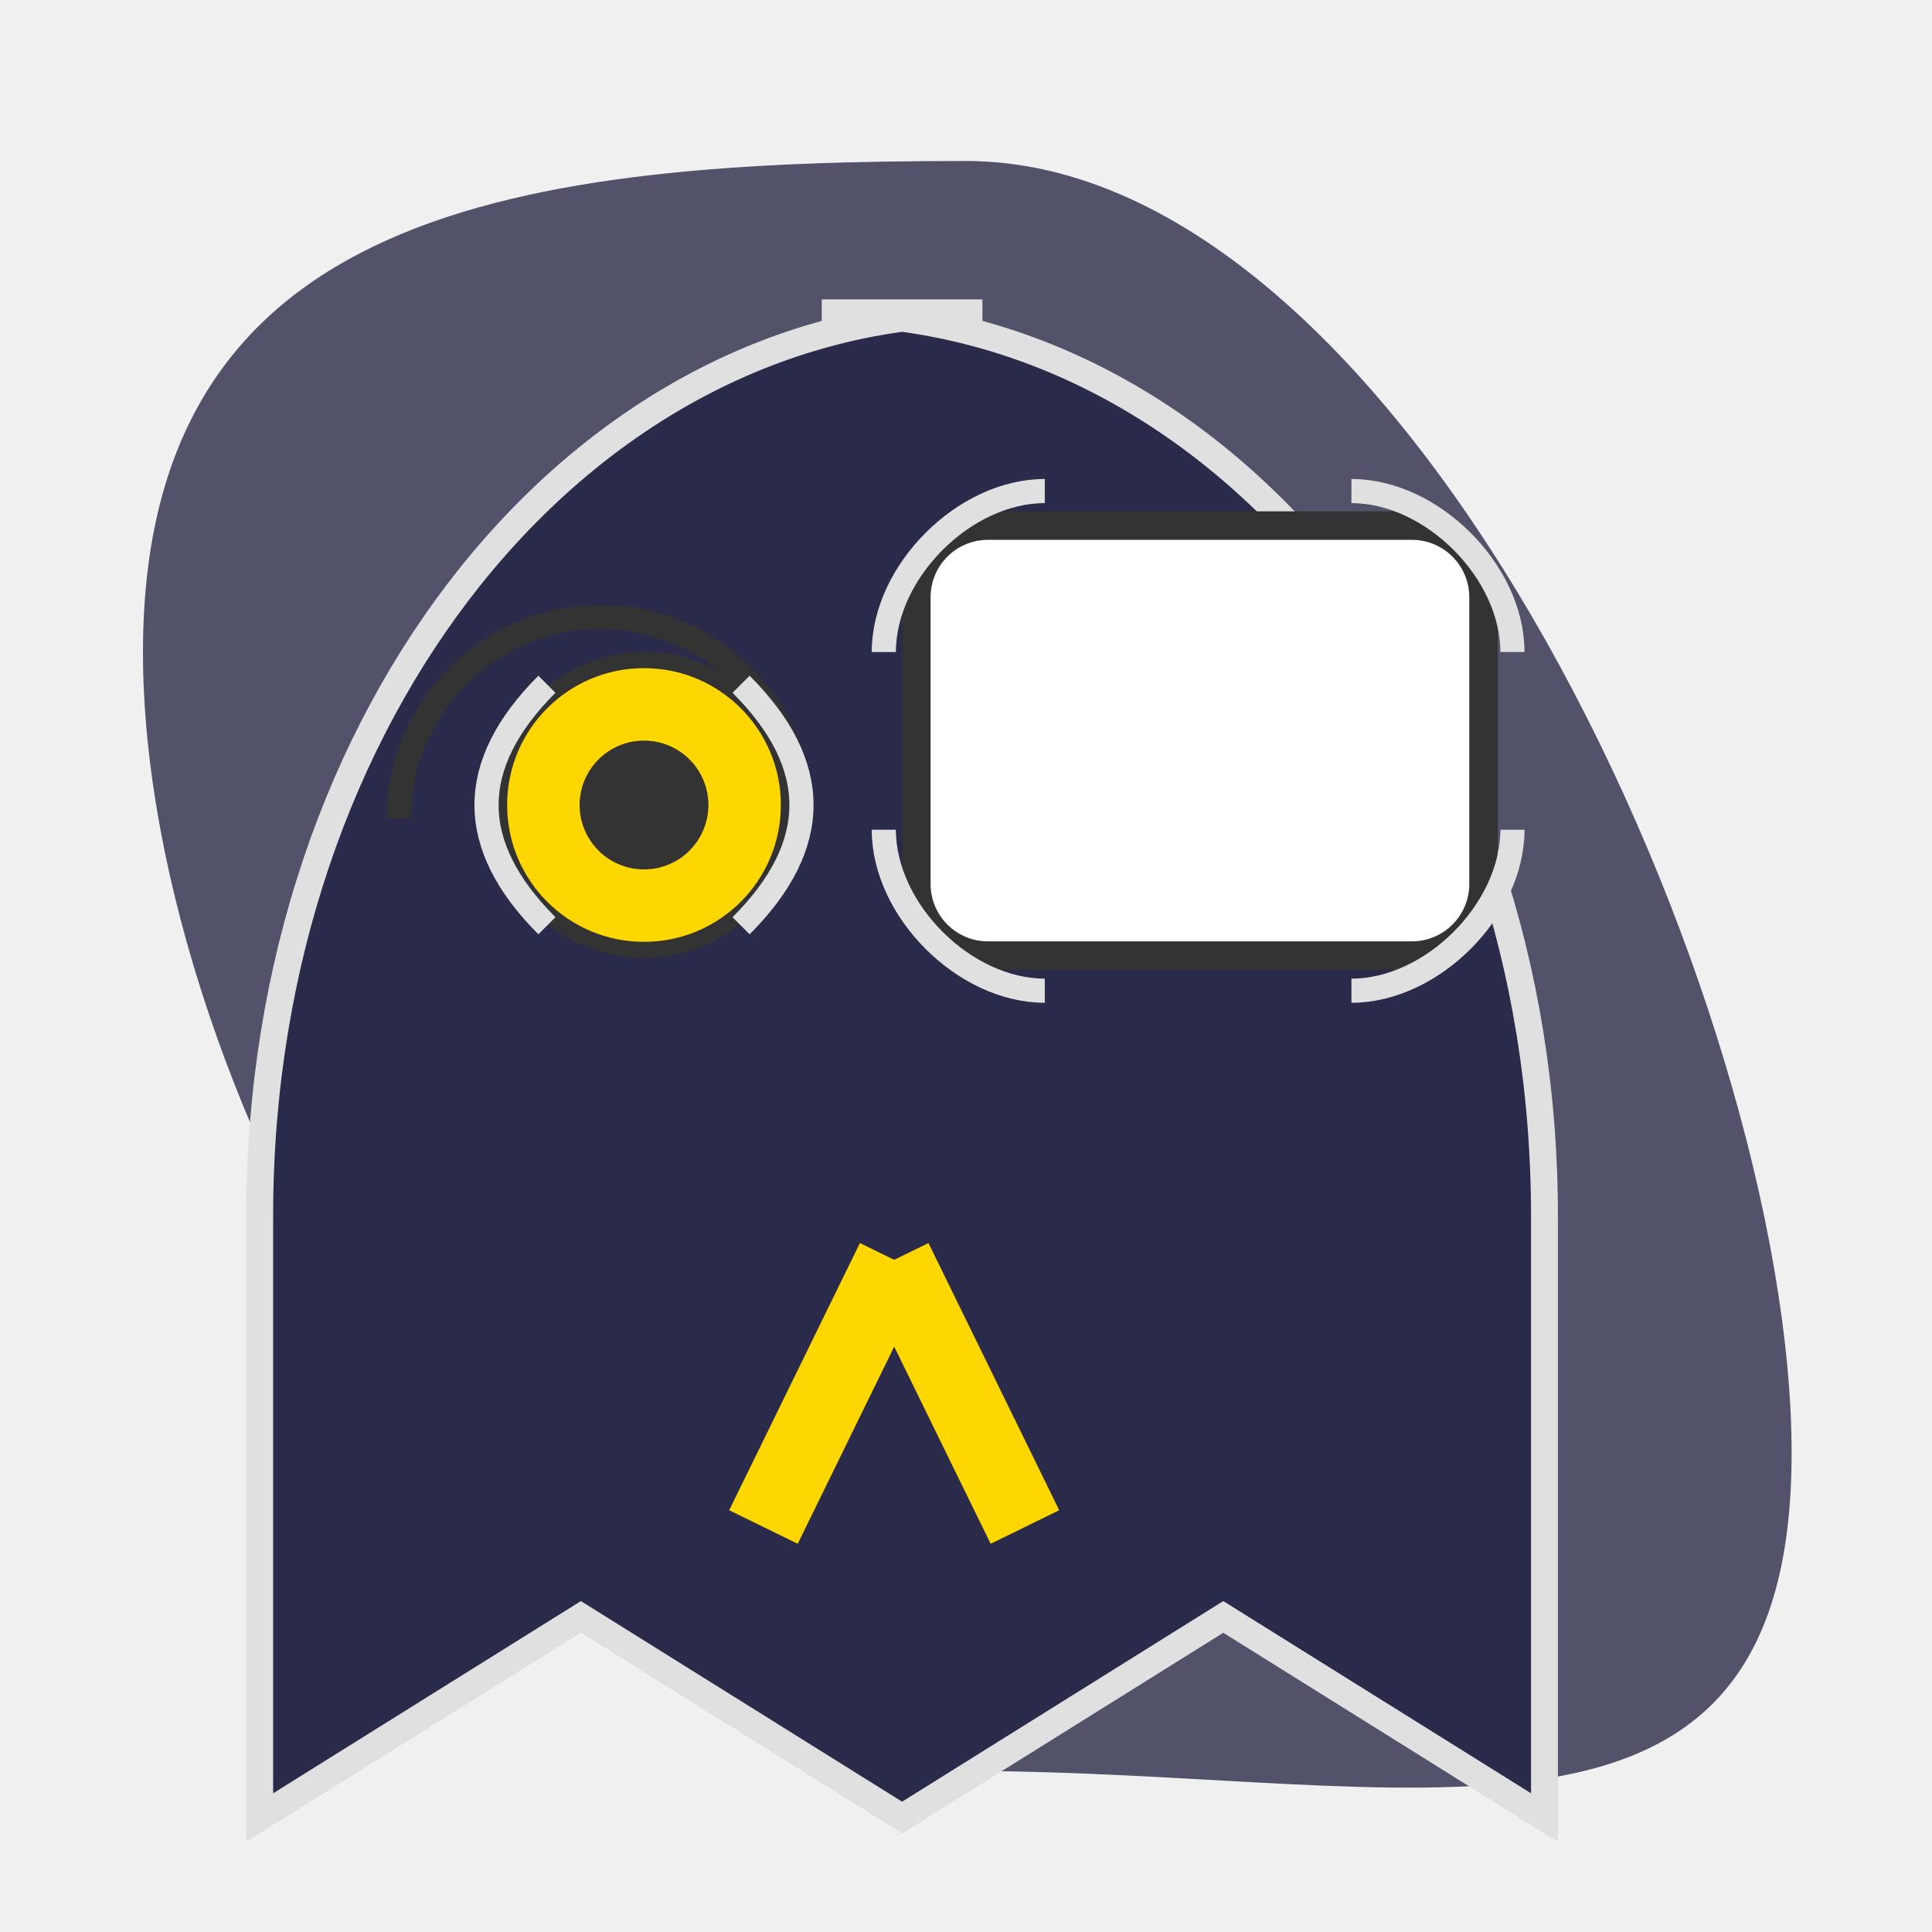
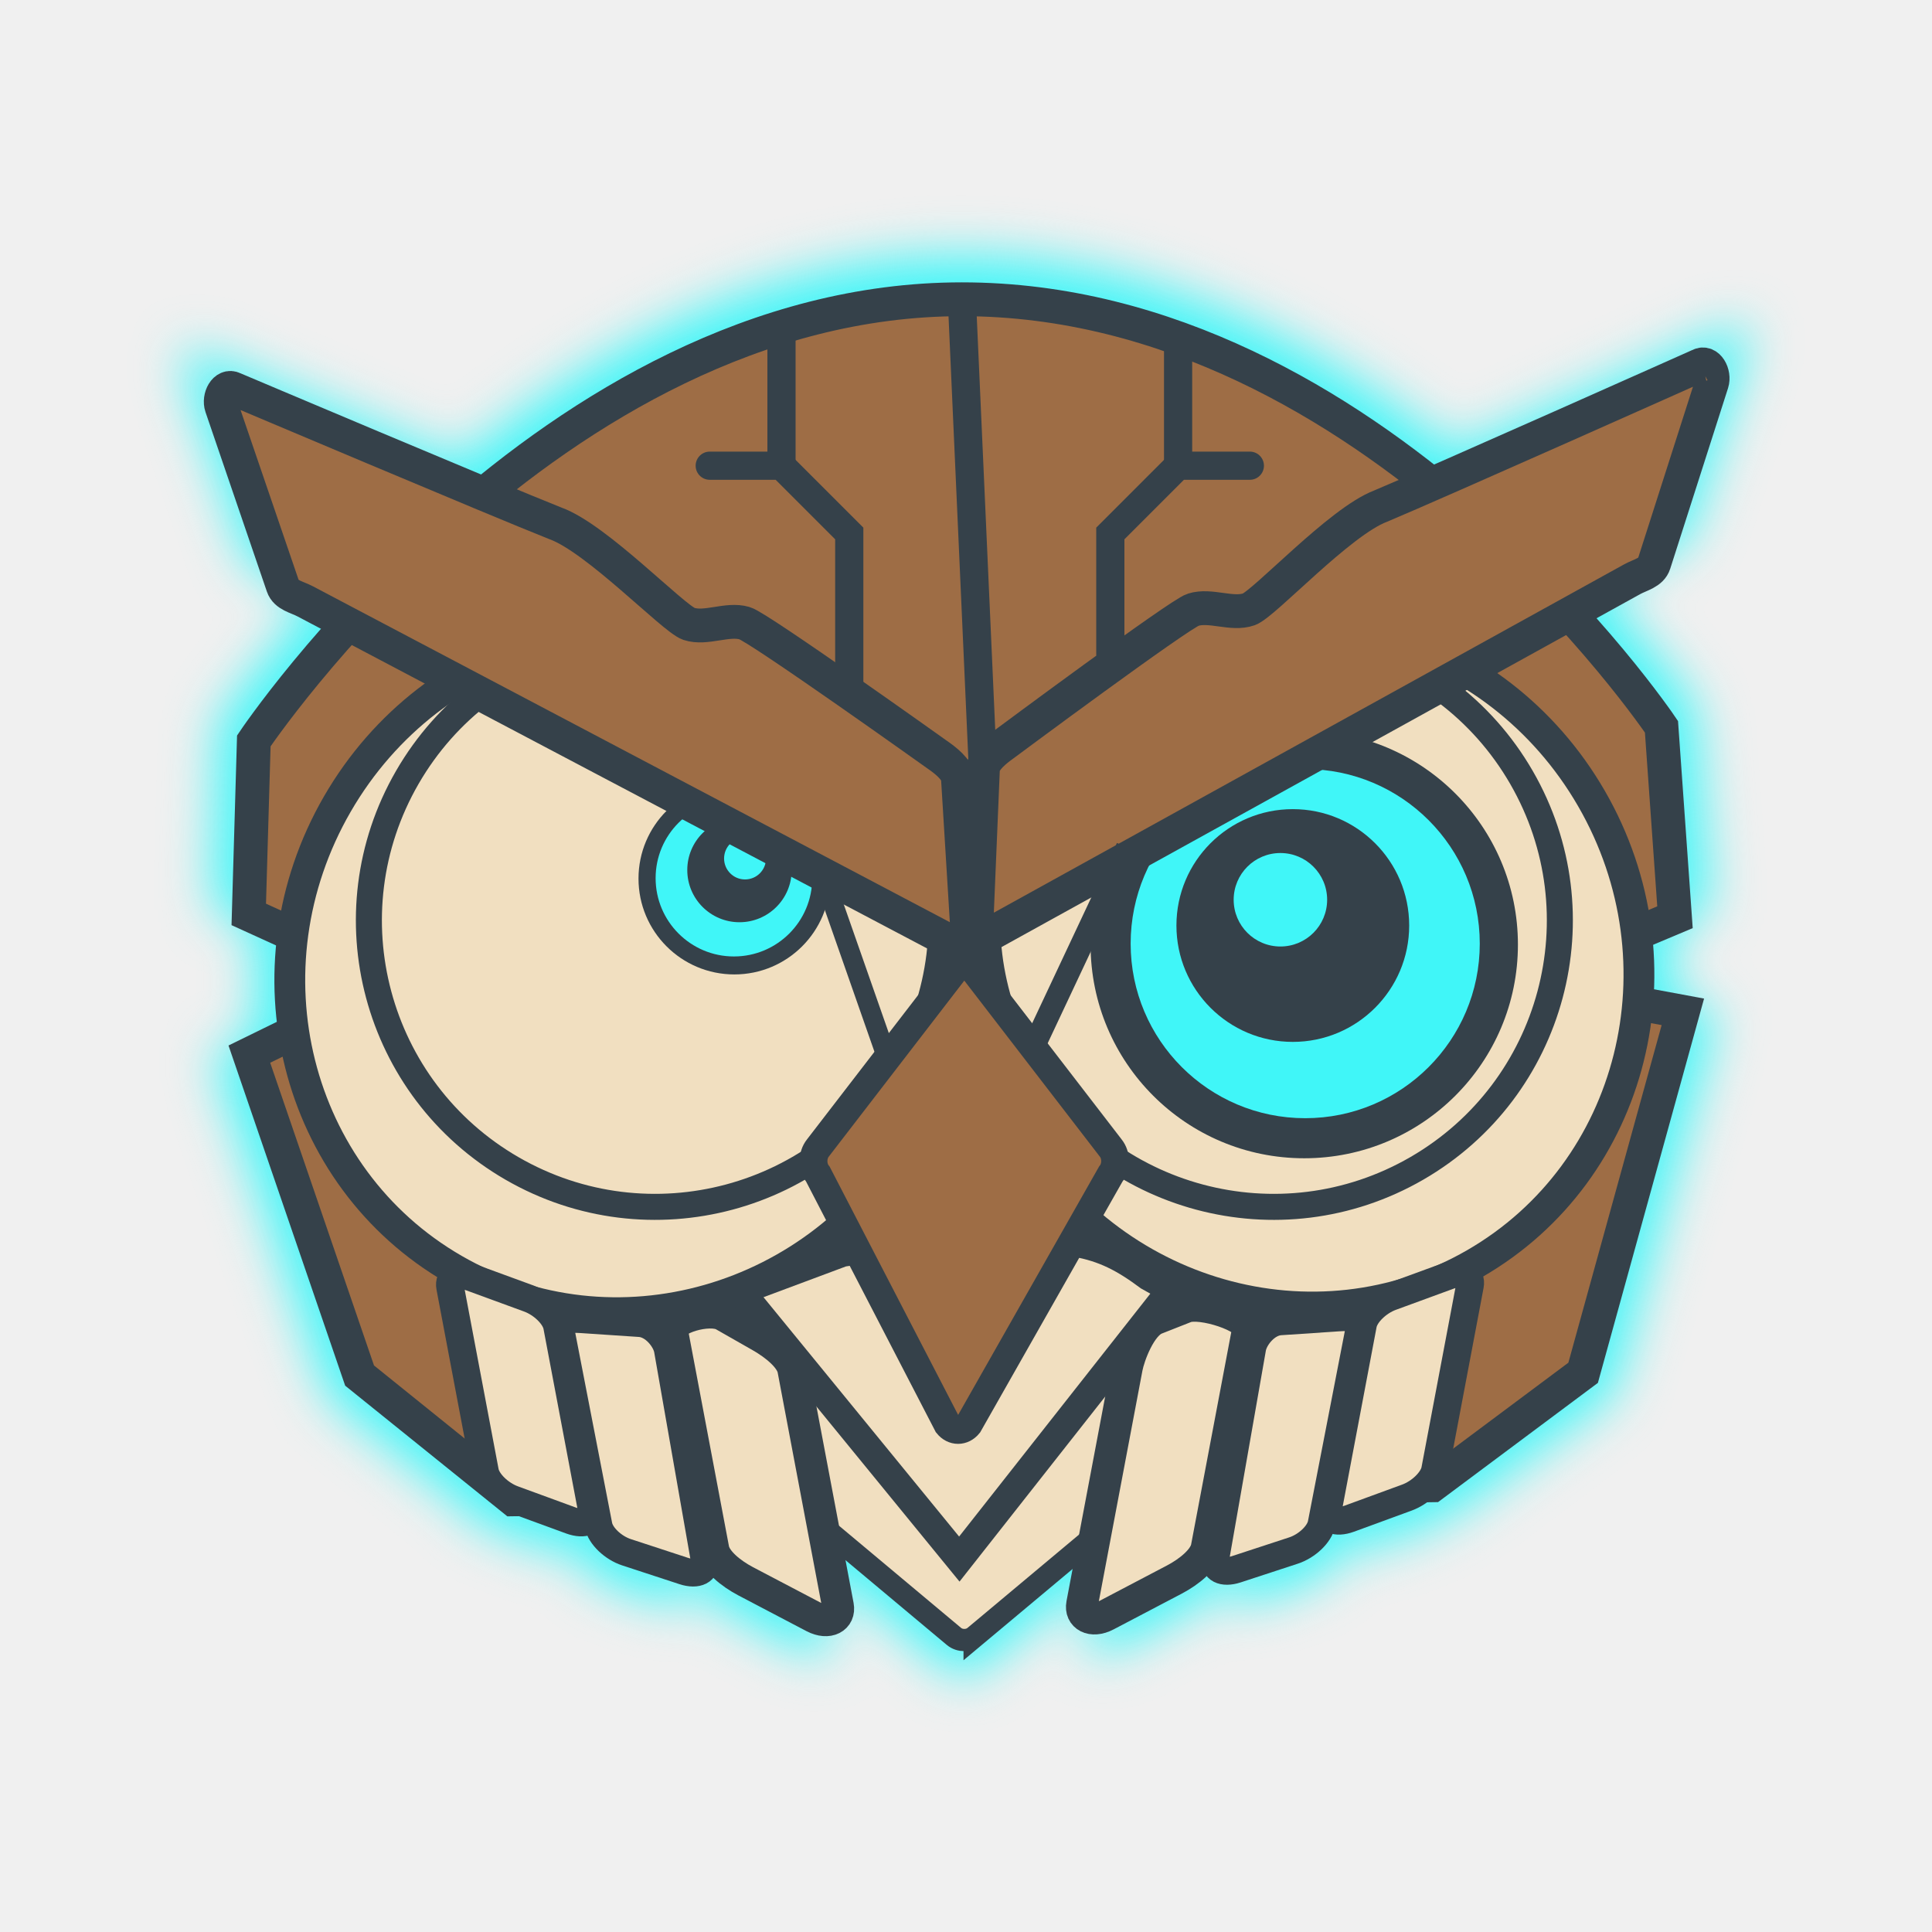
- <svg xmlns="http://www.w3.org/2000/svg" width="256" height="256" viewBox="0 0 24 24" version="1.1" id="svg10">
-   <defs id="defs10" />
-   <path id="circle1" style="opacity:0.8;fill:#2a2a4a" d="M 22.256,18.048 C 22.256,23.571 17.523,22 12,22 6.477,22 1.776,13.623 1.776,8.1 1.776,2.577 6.477,2 12,2 17.523,2 22.256,12.525 22.256,18.048 Z" />
-   <path d="m 12.204,3.886 c -4.988,0 -8.978,4.985 -8.978,11.215 v 7.477 l 3.99,-2.492 3.99,2.492 3.99,-2.492 3.99,2.492 v -7.477 c 0,-6.231 -3.99,-11.215 -8.978,-11.215 z" fill="#2a2a4a" stroke="#e0e0e0" stroke-width="0.334" id="path1" />
-   <circle cx="8" cy="10" r="1.8" fill="#ffd700" stroke="#333" stroke-width="0.2" id="circle2" />
-   <circle cx="8" cy="10" r="0.8" fill="#333" id="circle3" />
-   <rect x="-11.871" y="11.383" width="5.342" height="7.046" fill="#ffffff" rx="0.89" stroke="#333333" stroke-width="0.354" id="rect3" transform="rotate(-90)" />
-   <path d="m 4.956,10.164 a 2.5,2.5 0 0 1 5,0" stroke="#333333" stroke-width="0.3" fill="none" id="path6" />
-   <path d="m 11.108,15.65 -1.624,3.319 m 1.624,-3.319 1.624,3.319" stroke="#ffd700" stroke-width="0.948" fill="none" id="path7" />
-   <path d="m 12.979,6.1 c -1,0 -2,1 -2,2" stroke="#e0e0e0" stroke-width="0.3" fill="none" id="path8" />
-   <path d="m 6.794,8.5 c -1,1 -1,2 0,3" stroke="#e0e0e0" stroke-width="0.3" fill="none" id="path9" />
-   <path d="m 9.206,8.5 c 1,1 1,2 0,3" stroke="#e0e0e0" stroke-width="0.3" fill="none" id="path10" />
-   <path d="m 16.788,12.307 c 1,0 2,-1 2,-2" stroke="#e0e0e0" stroke-width="0.3" fill="none" id="path11" />
-   <path d="m 12.979,12.307 c -1,0 -2,-1 -2,-2" stroke="#e0e0e0" stroke-width="0.3" fill="none" id="path12" />
-   <path d="m 16.788,6.1 c 1,0 2,1 2,2" stroke="#e0e0e0" stroke-width="0.3" fill="none" id="path13" />
+ <svg xmlns="http://www.w3.org/2000/svg" width="512" height="512" viewBox="0 0 512 512" version="1.1" id="svg1" xml:space="preserve">
+   <defs id="defs1">
+     <filter style="color-interpolation-filters:sRGB" id="filter51" x="-0.039" y="-0.043" width="1.077" height="1.086">
+       <feGaussianBlur stdDeviation="8.527" id="feGaussianBlur51" />
+     </filter>
+   </defs>
+   <g id="layer1">
+     <g id="g52" transform="translate(-3.024359,1.470561)">
+       <g id="g51" transform="matrix(0.7838798,0,0,0.7912639,717.4702,-314.3925)" style="mix-blend-mode:normal;filter:url(#filter51)">
+         <path style="fill:#40f6f8;fill-opacity:1;stroke:none;stroke-width:12;stroke-linecap:square;stroke-dasharray:none;stroke-opacity:1" d="m -419.654,901.919 53.494,-39.91 35.375,-128.042 -57.327,-10.625 54.535,-22.937 -4.792,-67.552 c 0,0 -101.903,-151.666 -248.179,-151.666 -146.276,0 -251.179,156.666 -251.179,156.666 l -1.792,61.552 52.535,23.937 -52.327,25.625 39.106,114.031 54.494,43.91 z" id="path27" />
+         <ellipse style="fill:#40f6f8;fill-opacity:1;stroke:none;stroke-width:10.93;stroke-linecap:square;stroke-dasharray:none;stroke-opacity:1" id="ellipse27" cx="762.008" cy="388.491" rx="118.32" ry="122.18" transform="matrix(-0.8660254,0.5,0.5,0.8660254,0,0)" />
+         <circle style="fill:#40f6f8;fill-opacity:1;stroke:none;stroke-width:9.232;stroke-linecap:square;stroke-dasharray:none;stroke-opacity:1" id="circle27" cx="763.008" cy="369.597" r="101.554" transform="matrix(-0.8660254,0.5,0.5,0.8660254,0,0)" />
+         <g id="g28" transform="matrix(0.835874,0.4825921,-0.4825921,0.835874,33.5806,933.6512)" style="fill:#40f6f8;fill-opacity:1;stroke:none">
+           <ellipse style="fill:#40f6f8;fill-opacity:1;stroke:none;stroke-width:11.325;stroke-linecap:square;stroke-dasharray:none;stroke-opacity:1" id="ellipse28" cx="-774.25" cy="190.75" rx="122.588" ry="126.588" />
+           <circle style="fill:#40f6f8;fill-opacity:1;stroke:none;stroke-width:9.565;stroke-linecap:square;stroke-dasharray:none;stroke-opacity:1" id="circle28" cx="-774.25" cy="169.38" r="105.217" />
+         </g>
+         <path id="path28" style="fill:#40f6f8;fill-opacity:1;stroke:none;stroke-width:7.888;stroke-linecap:square" d="m -582.026,955.549 46.949,-39.286 c 2.027,-1.696 2.027,-4.427 0,-6.123 l 49.697,-61.454 -35.553,-19.954 c -17.027,-12.696 -27.861,-14.809 -69.021,-11.808 -22.354,0.812 -38.692,3.511 -38.692,3.511 l -89.647,33.454 c -2.027,1.696 79.973,60.677 82,62.373 l 46.949,39.286 c 2.027,1.696 5.29,1.696 7.317,0 z" />
+         <g id="g32" transform="matrix(0.6071429,0,0,0.6071429,-264.2368,600.7283)" style="fill:#40f6f8;fill-opacity:1;stroke:none">
+           <circle style="fill:#40f6f8;fill-opacity:1;stroke:none;stroke-width:13.049;stroke-linecap:square;stroke-dasharray:none;stroke-opacity:1" id="circle29" cx="-663.806" cy="141.6" r="56" />
+           <circle style="fill:#40f6f8;fill-opacity:1;stroke:none;stroke-width:10.66;stroke-linecap:square;stroke-dasharray:none;stroke-opacity:1" id="circle30" cx="-664.056" cy="141.35" r="45.75" />
+           <circle style="fill:#40f6f8;fill-opacity:1;stroke:none;stroke-width:7.107;stroke-linecap:square;stroke-dasharray:none;stroke-opacity:1" id="circle31" cx="-660.806" cy="136.6" r="30.5" />
+           <circle style="fill:#40f6f8;fill-opacity:1;stroke:none;stroke-width:2.854;stroke-linecap:square;stroke-dasharray:none;stroke-opacity:1" id="circle32" cx="-657.556" cy="129.85" r="12.25" />
+         </g>
+         <path id="path32" style="fill:#40f6f8;fill-opacity:1;stroke:none;stroke-width:12;stroke-linecap:square;stroke-opacity:1" d="m -844.869,512.944 c 0,0 93.667,39.642 114.081,47.721 14.625,5.218 41.759,33.692 47.394,35.683 6.102,1.992 13.642,-2.076 19.793,-0.242 4.699,1.254 68.171,46.537 68.171,46.537 2.808,1.939 7.288,5.255 7.498,8.661 l 3.214,52.254 c 0.21,3.406 -1.297,7.921 -4.316,6.329 l -230.411,-121.51 c -3.019,-1.592 -6.869,-2.207 -7.973,-5.437 l -21.768,-63.668 c -1.104,-3.229 1.287,-7.901 4.316,-6.329 z" />
+         <g id="g36" transform="matrix(1.353553,0,0,1.353553,152.9489,518.4506)" style="fill:#40f6f8;fill-opacity:1;stroke:none">
+           <circle style="fill:#40f6f8;fill-opacity:1;stroke:none;stroke-width:13.049;stroke-linecap:square;stroke-dasharray:none;stroke-opacity:1" id="circle33" cx="456.605" cy="141.6" r="56" transform="scale(-1,1)" />
+           <circle style="fill:#40f6f8;fill-opacity:1;stroke:none;stroke-width:10.66;stroke-linecap:square;stroke-dasharray:none;stroke-opacity:1" id="circle34" cx="456.355" cy="141.35" r="45.75" transform="scale(-1,1)" />
+           <circle style="fill:#40f6f8;fill-opacity:1;stroke:none;stroke-width:7.107;stroke-linecap:square;stroke-dasharray:none;stroke-opacity:1" id="circle35" cx="459.605" cy="136.6" r="30.5" transform="scale(-1,1)" />
+           <circle style="fill:#40f6f8;fill-opacity:1;stroke:none;stroke-width:2.854;stroke-linecap:square;stroke-dasharray:none;stroke-opacity:1" id="circle36" cx="462.855" cy="129.85" r="12.25" transform="scale(-1,1)" />
+         </g>
+         <path id="path36" style="fill:#40f6f8;fill-opacity:1;stroke:none;stroke-width:12;stroke-linecap:square;stroke-opacity:1" d="m -324.906,504.634 c 0,0 -92.873,41.468 -113.125,49.945 -14.52,5.503 -41.092,34.503 -46.687,36.604 -6.061,2.111 -13.68,-1.808 -19.794,0.146 -4.674,1.346 -67.247,47.862 -67.247,47.862 -2.77,1.994 -7.184,5.397 -7.327,8.807 l -2.191,52.307 c -0.143,3.41 1.452,7.894 4.439,6.244 L -348.848,580.551 c 2.987,-1.651 6.824,-2.341 7.865,-5.592 l 20.517,-64.082 c 1.041,-3.25 -1.441,-7.875 -4.439,-6.244 z" />
+         <g id="g39" transform="matrix(1.335877,-0.2524986,0.2524986,1.335877,-891.0802,619.1146)" style="fill:#40f6f8;fill-opacity:1;stroke:none">
+           <path id="path37" style="fill:#40f6f8;fill-opacity:1;stroke:none;stroke-width:7.222;stroke-linecap:square" d="m 65.751,168.936 13.747,8.202 c 3.264,1.947 5.892,5.736 5.892,8.495 v 48.967 c 0,2.759 -2.628,3.412 -5.892,1.465 l -13.747,-8.202 c -3.264,-1.947 -5.892,-5.736 -5.892,-8.495 V 170.401 c 0,-2.759 2.628,-3.412 5.892,-1.465 z" />
+           <path id="path38" style="fill:#40f6f8;fill-opacity:1;stroke:none;stroke-width:7.222;stroke-linecap:square" d="m 92.001,185.001 14.747,3.822 c 3.607,0.935 5.929,5.466 5.892,8.225 l -0.75,55.717 c -0.037,2.758 -2.628,3.532 -5.892,1.734 l -13.747,-7.572 c -3.264,-1.798 -5.878,-5.466 -5.892,-8.225 l -0.25,-51.967 c -0.013,-2.759 2.284,-2.669 5.892,-1.734 z" />
+           <path id="path39" style="fill:#40f6f8;fill-opacity:1;stroke:none;stroke-width:8.297;stroke-linecap:square" d="m 128.637,190.899 8.476,7.213 c 3.319,2.824 6.74,6.868 6.74,10.051 v 62.747 c 0,3.183 -3.324,4.396 -6.74,1.69 l -15.726,-12.463 c -3.415,-2.707 -6.74,-6.618 -6.74,-9.801 v -57.997 c 0,-3.183 10.671,-4.264 13.99,-1.44 z" />
+         </g>
+         <g id="g42" transform="matrix(-1.335877,-0.2524986,-0.2524986,1.335877,-283.3154,618.4933)" style="fill:#40f6f8;fill-opacity:1;stroke:none">
+           <path id="path40" style="fill:#40f6f8;fill-opacity:1;stroke:none;stroke-width:7.222;stroke-linecap:square" d="m 65.751,168.936 13.747,8.202 c 3.264,1.947 5.892,5.736 5.892,8.495 v 48.967 c 0,2.759 -2.628,3.412 -5.892,1.465 l -13.747,-8.202 c -3.264,-1.947 -5.892,-5.736 -5.892,-8.495 V 170.401 c 0,-2.759 2.628,-3.412 5.892,-1.465 z" />
+           <path id="path41" style="fill:#40f6f8;fill-opacity:1;stroke:none;stroke-width:7.222;stroke-linecap:square" d="m 92.001,185.001 14.747,3.822 c 3.607,0.935 5.929,5.466 5.892,8.225 l -0.75,55.717 c -0.037,2.758 -2.628,3.532 -5.892,1.734 l -13.747,-7.572 c -3.264,-1.798 -5.878,-5.466 -5.892,-8.225 l -0.25,-51.967 c -0.013,-2.759 2.284,-2.669 5.892,-1.734 z" />
+           <path id="path42" style="fill:#40f6f8;fill-opacity:1;stroke:none;stroke-width:8.297;stroke-linecap:square" d="m 131.762,189.77 7.018,4.423 c 3.687,2.323 5.073,10.788 5.073,13.971 v 62.747 c 0,3.183 -3.324,4.396 -6.74,1.69 l -15.726,-12.463 c -3.415,-2.707 -6.74,-6.618 -6.74,-9.801 v -57.997 c 0,-3.183 13.428,-4.893 17.114,-2.57 z" />
+         </g>
+         <path style="fill:#40f6f8;fill-opacity:1;stroke:none;stroke-width:10;stroke-linecap:square;stroke-dasharray:none;stroke-opacity:1" d="m -663.456,835.1 76,93 74,-94" id="path43" />
+         <path style="fill:#40f6f8;fill-opacity:1;stroke:none;stroke-width:7;stroke-linecap:round;stroke-dasharray:none;stroke-opacity:1" d="m -636.637,683.048 33.455,95.559" id="path44" />
+         <path style="fill:#40f6f8;fill-opacity:1;stroke:none;stroke-width:8;stroke-linecap:square;stroke-dasharray:none;stroke-opacity:1" d="m -529.622,679.376 -34.313,72.986" id="path45" />
+         <path id="path46" style="fill:#40f6f8;fill-opacity:1;stroke:none;stroke-width:9.852;stroke-linecap:square" d="m -581.93,719.7 48.174,62.558 c 2.08,2.578 2.08,6.73 0,9.309 l -50.386,88.801 c -2.08,2.578 -5.428,2.578 -7.508,0 l -45.962,-88.801 c -2.08,-2.578 -2.08,-6.73 0,-9.309 l 48.174,-62.558 c 2.08,-2.578 5.428,-2.578 7.508,0 z" />
+         <path style="fill:#40f6f8;fill-opacity:1;stroke:none;stroke-width:10;stroke-linecap:round;stroke-dasharray:none;stroke-opacity:1" d="m -586.547,481.187 7.462,166.81" id="path47" />
+         <path style="fill:#40f6f8;fill-opacity:1;stroke:none;stroke-width:10;stroke-linecap:round;stroke-dasharray:none;stroke-opacity:1" d="m -626.497,619.426 v -55.154 l -24.042,-24.042 h -25.456" id="path48" />
+         <path style="fill:#40f6f8;fill-opacity:1;stroke:none;stroke-width:10;stroke-linecap:round;stroke-dasharray:none;stroke-opacity:1" d="M -650.538,540.23 V 491.062" id="path49" />
+         <path style="fill:#40f6f8;fill-opacity:1;stroke:none;stroke-width:10;stroke-linecap:round;stroke-dasharray:none;stroke-opacity:1" d="m -533.886,607.062 v -42.79 l 24.042,-24.042 h 25.456" id="path50" />
+         <path style="fill:#40f6f8;fill-opacity:1;stroke:none;stroke-width:10;stroke-linecap:round;stroke-dasharray:none;stroke-opacity:1" d="M -509.845,540.23 V 497.562" id="path51" />
+       </g>
+       <path style="fill:#9e6d45;fill-opacity:1;stroke:#35414a;stroke-width:8.965;stroke-linecap:square;stroke-dasharray:none;stroke-opacity:1" d="m 382.608,392.144 39.963,-29.814 26.427,-95.653 -42.826,-7.937 40.74,-17.135 -3.58,-50.465 c 0,0 -76.127,-113.302 -185.401,-113.302 -109.275,0 -187.642,117.037 -187.642,117.037 l -1.339,45.983 39.246,17.882 -39.091,19.143 29.214,85.186 40.71,32.803 z" id="path19" />
+       <ellipse style="fill:#f1dfc0;fill-opacity:1;stroke:#35414a;stroke-width:8.166;stroke-linecap:square;stroke-dasharray:none;stroke-opacity:1" id="ellipse9" cx="-174.408" cy="394.375" rx="88.39" ry="91.274" transform="matrix(-0.8660254,0.5,0.5,0.8660254,0,0)" />
+       <circle style="fill:#f1dfc0;fill-opacity:1;stroke:#35414a;stroke-width:6.897;stroke-linecap:square;stroke-dasharray:none;stroke-opacity:1" id="circle9" cx="-173.661" cy="380.26" r="75.866" transform="matrix(-0.8660254,0.5,0.5,0.8660254,0,0)" />
+       <g id="g4" transform="matrix(0.6244364,0.3605185,-0.3605185,0.6244364,721.1953,415.8489)" style="fill:#f1dfc0;fill-opacity:1">
+         <ellipse style="fill:#f1dfc0;fill-opacity:1;stroke:#35414a;stroke-width:11.325;stroke-linecap:square;stroke-dasharray:none;stroke-opacity:1" id="circle4" cx="-774.25" cy="190.75" rx="122.588" ry="126.588" />
+         <circle style="fill:#f1dfc0;fill-opacity:1;stroke:#35414a;stroke-width:9.565;stroke-linecap:square;stroke-dasharray:none;stroke-opacity:1" id="path3" cx="-774.25" cy="169.38" r="105.217" />
+       </g>
+       <path id="path16" style="fill:#f1dfc0;fill-opacity:1;stroke:#35414a;stroke-width:5.893;stroke-linecap:square" d="m 261.309,432.207 35.073,-29.349 c 1.514,-1.267 1.514,-3.307 0,-4.574 l 37.126,-45.909 -26.559,-14.906 c -12.72,-9.484 -20.813,-11.063 -51.562,-8.821 -16.7,0.607 -28.905,2.623 -28.905,2.623 l -66.97,24.991 c -1.514,1.267 59.744,45.328 61.258,46.595 l 35.073,29.349 c 1.514,1.267 3.952,1.267 5.466,0 z" />
+       <g id="g11" transform="matrix(0.4535636,0,0,0.4535636,498.712,167.1402)">
+         <circle style="fill:#35414a;fill-opacity:1;stroke:none;stroke-width:13.049;stroke-linecap:square;stroke-dasharray:none;stroke-opacity:1" id="path1" cx="-663.806" cy="141.6" r="56" />
+         <circle style="fill:#40f6f8;fill-opacity:1;stroke:none;stroke-width:10.66;stroke-linecap:square;stroke-dasharray:none;stroke-opacity:1" id="circle1" cx="-664.056" cy="141.35" r="45.75" />
+         <circle style="fill:#35414a;fill-opacity:1;stroke:none;stroke-width:7.107;stroke-linecap:square;stroke-dasharray:none;stroke-opacity:1" id="circle2" cx="-660.806" cy="136.6" r="30.5" />
+         <circle style="fill:#40f6f8;fill-opacity:1;stroke:none;stroke-width:2.854;stroke-linecap:square;stroke-dasharray:none;stroke-opacity:1" id="circle3" cx="-657.556" cy="129.85" r="12.25" />
+       </g>
+       <path id="rect1" style="fill:#9e6d45;fill-opacity:1;stroke:#35414a;stroke-width:8.965;stroke-linecap:square;stroke-opacity:1" d="m 64.953,101.561 c 0,0 69.974,29.614 85.224,35.65 10.925,3.898 31.196,25.169 35.406,26.657 4.558,1.488 10.191,-1.551 14.786,-0.18 3.511,0.937 50.927,34.765 50.927,34.765 2.098,1.449 5.445,3.926 5.601,6.471 l 2.401,39.036 c 0.157,2.545 -0.969,5.918 -3.224,4.728 L 83.946,157.914 c -2.255,-1.189 -5.131,-1.649 -5.956,-4.061 L 61.729,106.289 c -0.825,-2.413 0.961,-5.903 3.224,-4.728 z" />
+       <g id="g22" transform="matrix(1.011167,0,0,1.011167,810.3689,105.675)">
+         <circle style="fill:#35414a;fill-opacity:1;stroke:none;stroke-width:13.049;stroke-linecap:square;stroke-dasharray:none;stroke-opacity:1" id="circle5" cx="456.605" cy="141.6" r="56" transform="scale(-1,1)" />
+         <circle style="fill:#40f6f8;fill-opacity:1;stroke:none;stroke-width:10.66;stroke-linecap:square;stroke-dasharray:none;stroke-opacity:1" id="circle6" cx="456.355" cy="141.35" r="45.75" transform="scale(-1,1)" />
+         <circle style="fill:#35414a;fill-opacity:1;stroke:none;stroke-width:7.107;stroke-linecap:square;stroke-dasharray:none;stroke-opacity:1" id="circle7" cx="459.605" cy="136.6" r="30.5" transform="scale(-1,1)" />
+         <circle style="fill:#40f6f8;fill-opacity:1;stroke:none;stroke-width:2.854;stroke-linecap:square;stroke-dasharray:none;stroke-opacity:1" id="circle8" cx="462.855" cy="129.85" r="12.25" transform="scale(-1,1)" />
+       </g>
+       <path id="path9" style="fill:#9e6d45;fill-opacity:1;stroke:#35414a;stroke-width:8.965;stroke-linecap:square;stroke-opacity:1" d="m 453.39,95.353 c 0,0 -69.381,30.978 -84.51,37.311 -10.847,4.111 -30.697,25.775 -34.877,27.345 -4.528,1.577 -10.22,-1.351 -14.787,0.109 -3.492,1.005 -50.236,35.755 -50.236,35.755 -2.069,1.49 -5.367,4.032 -5.474,6.579 l -1.637,39.076 c -0.107,2.547 1.085,5.898 3.316,4.664 l 170.318,-94.126 c 2.232,-1.233 5.098,-1.749 5.875,-4.177 l 15.327,-47.872 c 0.777,-2.428 -1.077,-5.883 -3.316,-4.664 z" />
+       <g id="g12" transform="matrix(0.9979617,-0.1886281,0.1886281,0.9979617,30.43116,180.8756)" style="fill:#f1dfc0;fill-opacity:1">
+         <path id="rect11" style="fill:#f1dfc0;fill-opacity:1;stroke:#35414a;stroke-width:7.222;stroke-linecap:square" d="m 65.751,168.936 13.747,8.202 c 3.264,1.947 5.892,5.736 5.892,8.495 v 48.967 c 0,2.759 -2.628,3.412 -5.892,1.465 l -13.747,-8.202 c -3.264,-1.947 -5.892,-5.736 -5.892,-8.495 V 170.401 c 0,-2.759 2.628,-3.412 5.892,-1.465 z" />
+         <path id="path11" style="fill:#f1dfc0;fill-opacity:1;stroke:#35414a;stroke-width:7.222;stroke-linecap:square" d="m 92.001,185.001 14.747,3.822 c 3.607,0.935 5.929,5.466 5.892,8.225 l -0.75,55.717 c -0.037,2.758 -2.628,3.532 -5.892,1.734 l -13.747,-7.572 c -3.264,-1.798 -5.878,-5.466 -5.892,-8.225 l -0.25,-51.967 c -0.013,-2.759 2.284,-2.669 5.892,-1.734 z" />
+         <path id="path12" style="fill:#f1dfc0;fill-opacity:1;stroke:#35414a;stroke-width:8.297;stroke-linecap:square" d="m 128.637,190.899 8.476,7.213 c 3.319,2.824 6.74,6.868 6.74,10.051 v 62.747 c 0,3.183 -3.324,4.396 -6.74,1.69 l -15.726,-12.463 c -3.415,-2.707 -6.74,-6.618 -6.74,-9.801 v -57.997 c 0,-3.183 10.671,-4.264 13.99,-1.44 z" />
+       </g>
+       <g id="g15" transform="matrix(-0.9979617,-0.1886281,-0.1886281,0.9979617,484.4594,180.4115)" style="fill:#f1dfc0;fill-opacity:1">
+         <path id="path13" style="fill:#f1dfc0;fill-opacity:1;stroke:#35414a;stroke-width:7.222;stroke-linecap:square" d="m 65.751,168.936 13.747,8.202 c 3.264,1.947 5.892,5.736 5.892,8.495 v 48.967 c 0,2.759 -2.628,3.412 -5.892,1.465 l -13.747,-8.202 c -3.264,-1.947 -5.892,-5.736 -5.892,-8.495 V 170.401 c 0,-2.759 2.628,-3.412 5.892,-1.465 z" />
+         <path id="path14" style="fill:#f1dfc0;fill-opacity:1;stroke:#35414a;stroke-width:7.222;stroke-linecap:square" d="m 92.001,185.001 14.747,3.822 c 3.607,0.935 5.929,5.466 5.892,8.225 l -0.75,55.717 c -0.037,2.758 -2.628,3.532 -5.892,1.734 l -13.747,-7.572 c -3.264,-1.798 -5.878,-5.466 -5.892,-8.225 l -0.25,-51.967 c -0.013,-2.759 2.284,-2.669 5.892,-1.734 z" />
+         <path id="path15" style="fill:#f1dfc0;fill-opacity:1;stroke:#35414a;stroke-width:8.297;stroke-linecap:square" d="m 131.762,189.77 7.018,4.423 c 3.687,2.323 5.073,10.788 5.073,13.971 v 62.747 c 0,3.183 -3.324,4.396 -6.74,1.69 l -15.726,-12.463 c -3.415,-2.707 -6.74,-6.618 -6.74,-9.801 v -57.997 c 0,-3.183 13.428,-4.893 17.114,-2.57 z" />
+       </g>
+       <path style="fill:none;fill-opacity:1;stroke:#35414a;stroke-width:7.47;stroke-linecap:square;stroke-dasharray:none;stroke-opacity:1" d="m 200.477,342.226 56.776,69.475 55.281,-70.222" id="path17" />
+       <path style="fill:#9e6d45;fill-opacity:1;stroke:#35414a;stroke-width:5.229;stroke-linecap:round;stroke-dasharray:none;stroke-opacity:1" d="m 220.512,228.637 24.993,71.387" id="path20" />
+       <path style="fill:#9e6d45;fill-opacity:1;stroke:#35414a;stroke-width:5.976;stroke-linecap:square;stroke-dasharray:none;stroke-opacity:1" d="m 300.457,225.893 -25.634,54.524" id="path21" />
+       <path id="rect4" style="fill:#9e6d45;fill-opacity:1;stroke:#35414a;stroke-width:7.36;stroke-linecap:square" d="m 261.38,256.018 35.988,46.734 c 1.554,1.926 1.554,5.028 0,6.954 l -37.641,66.338 c -1.554,1.926 -4.055,1.926 -5.609,0 l -34.336,-66.338 c -1.554,-1.926 -1.554,-5.028 0,-6.954 l 35.988,-46.734 c 1.554,-1.926 4.055,-1.926 5.609,0 z" />
+       <path style="fill:#35414a;fill-opacity:1;stroke:#35414a;stroke-width:7.47;stroke-linecap:round;stroke-dasharray:none;stroke-opacity:1" d="m 257.931,77.838 5.574,124.615" id="path22" />
+       <path style="fill:none;fill-opacity:1;stroke:#35414a;stroke-width:7.47;stroke-linecap:round;stroke-dasharray:none;stroke-opacity:1" d="m 228.087,181.108 v -41.203 l -17.96,-17.96 h -19.017" id="path23" />
+       <path style="fill:none;fill-opacity:1;stroke:#35414a;stroke-width:7.47;stroke-linecap:round;stroke-dasharray:none;stroke-opacity:1" d="M 210.127,121.945 V 85.215" id="path24" />
+       <path style="fill:none;fill-opacity:1;stroke:#35414a;stroke-width:7.47;stroke-linecap:round;stroke-dasharray:none;stroke-opacity:1" d="m 297.271,171.871 v -31.966 l 17.96,-17.96 h 19.017" id="path25" />
+       <path style="fill:none;fill-opacity:1;stroke:#35414a;stroke-width:7.47;stroke-linecap:round;stroke-dasharray:none;stroke-opacity:1" d="M 315.232,121.945 V 90.071" id="path26" />
+     </g>
+   </g>
</svg>
